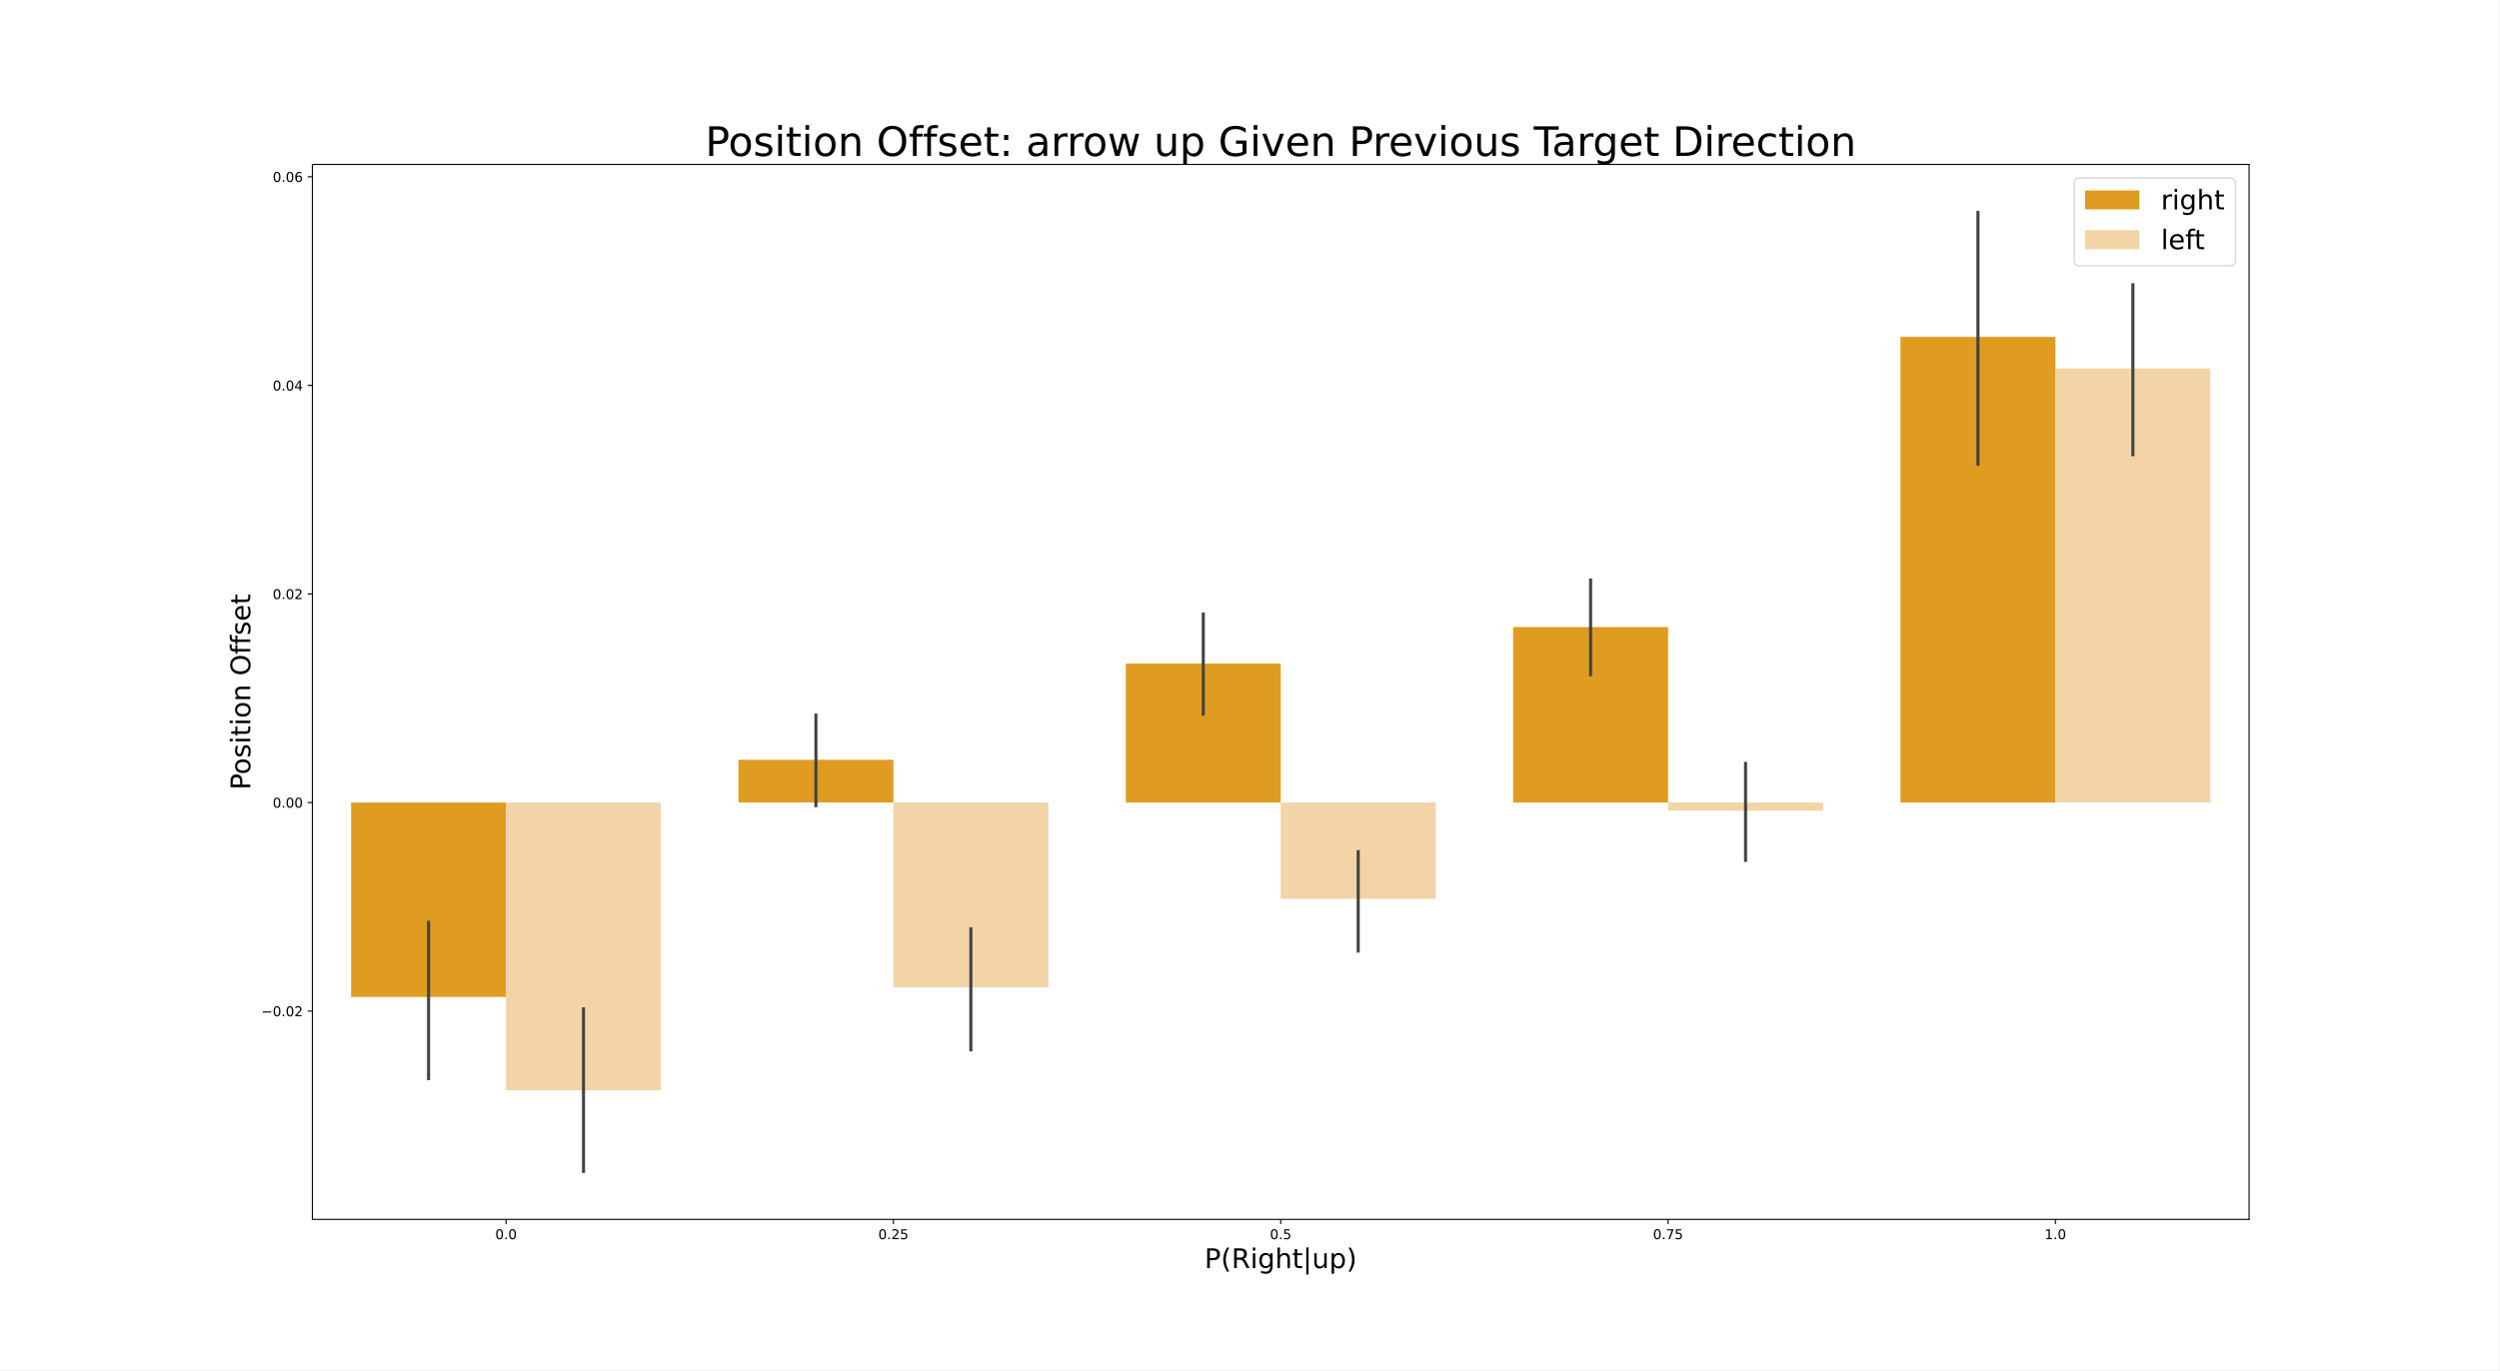
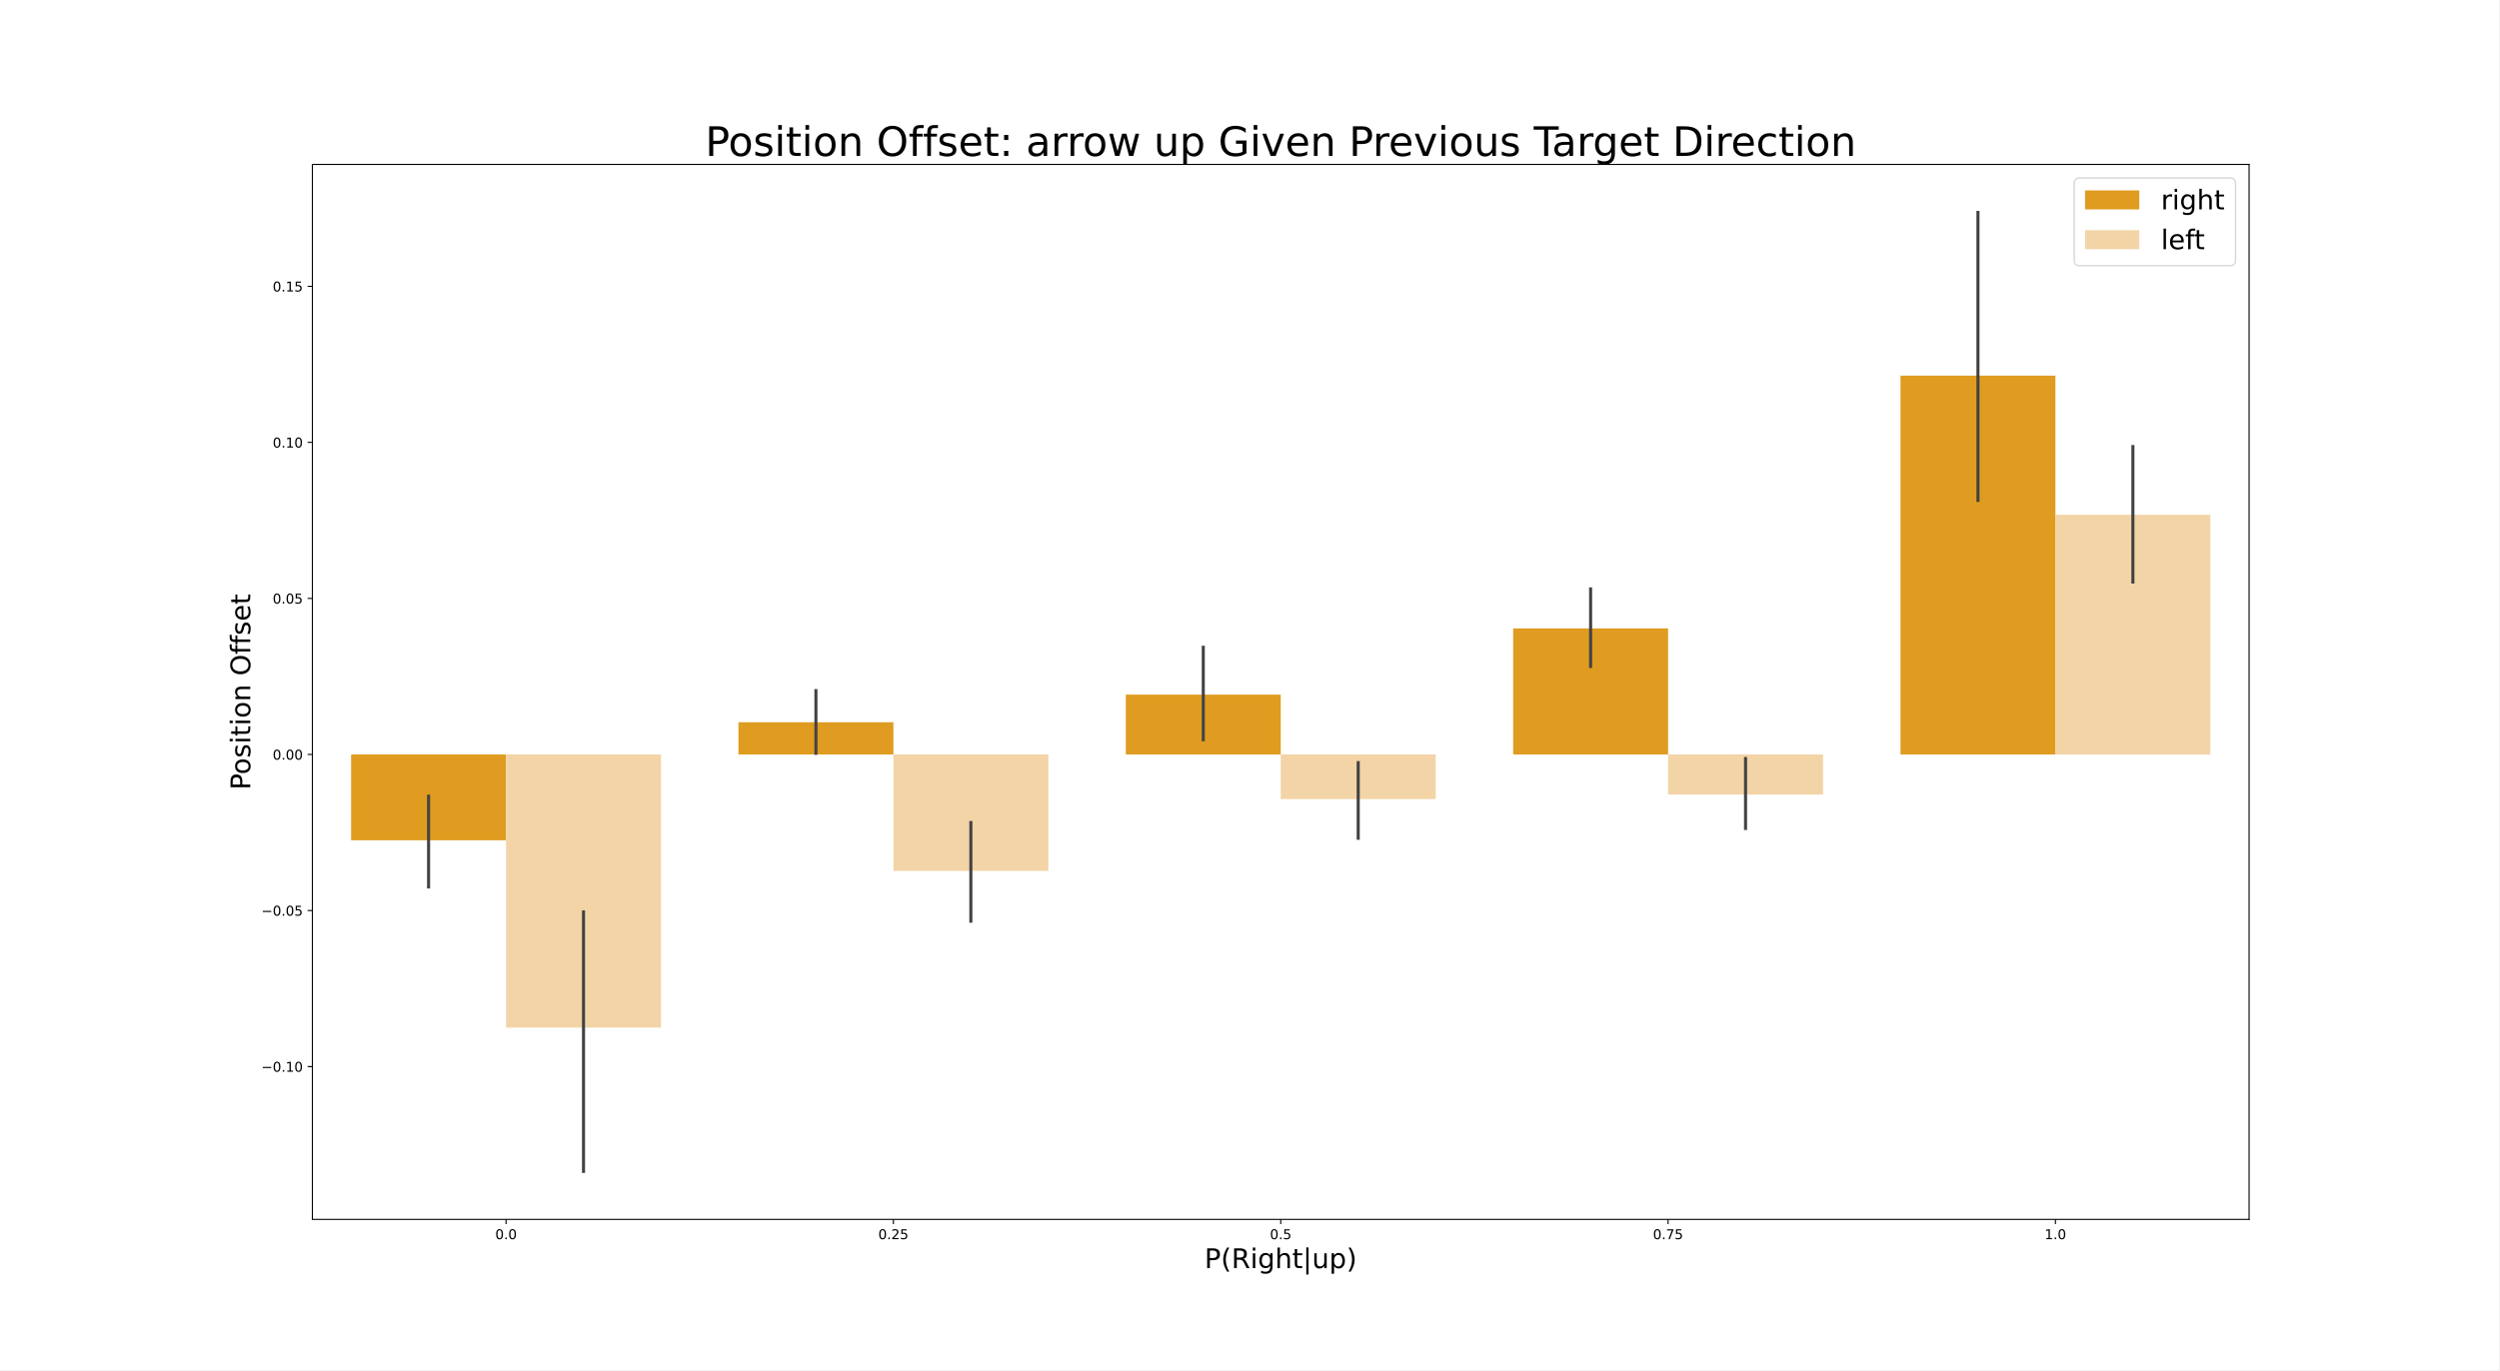
<svg xmlns="http://www.w3.org/2000/svg" xmlns:xlink="http://www.w3.org/1999/xlink" width="1843.2pt" height="1010.88pt" viewBox="0 0 1843.2 1010.88" version="1.1">
  <defs>
    <style type="text/css">*{stroke-linejoin: round; stroke-linecap: butt}</style>
  </defs>
  <g id="figure_1">
    <g id="patch_1">
      <path d="M 0 1010.88  L 1843.2 1010.88  L 1843.2 0  L 0 0  z " style="fill: #ffffff" />
    </g>
    <g id="axes_1">
      <g id="patch_2">
        <path d="M 230.4 899.683  L 1658.88 899.683  L 1658.88 121.306  L 230.4 121.306  z " style="fill: #ffffff" />
      </g>
      <g id="patch_3">
-         <path d="M 258.97 592.113  L 373.248 592.113  L 373.248 735.606  L 258.97 735.606  z " clip-path="url(#p349355b074)" style="fill: #df9c20" />
+         <path d="M 258.97 556.665  L 373.248 556.665  L 373.248 619.976  L 258.97 619.976  z " clip-path="url(#p16f278cf27)" style="fill: #df9c20" />
      </g>
      <g id="patch_4">
-         <path d="M 544.666 592.113  L 658.944 592.113  L 658.944 560.587  L 544.666 560.587  z " clip-path="url(#p349355b074)" style="fill: #df9c20" />
+         <path d="M 544.666 556.665  L 658.944 556.665  L 658.944 532.896  L 544.666 532.896  z " clip-path="url(#p16f278cf27)" style="fill: #df9c20" />
      </g>
      <g id="patch_5">
-         <path d="M 830.362 592.113  L 944.64 592.113  L 944.64 489.598  L 830.362 489.598  z " clip-path="url(#p349355b074)" style="fill: #df9c20" />
+         <path d="M 830.362 556.665  L 944.64 556.665  L 944.64 512.5  L 830.362 512.5  z " clip-path="url(#p16f278cf27)" style="fill: #df9c20" />
      </g>
      <g id="patch_6">
-         <path d="M 1116.058 592.113  L 1230.336 592.113  L 1230.336 462.67  L 1116.058 462.67  z " clip-path="url(#p349355b074)" style="fill: #df9c20" />
+         <path d="M 1116.058 556.665  L 1230.336 556.665  L 1230.336 463.643  L 1116.058 463.643  z " clip-path="url(#p16f278cf27)" style="fill: #df9c20" />
      </g>
      <g id="patch_7">
-         <path d="M 1401.754 592.113  L 1516.032 592.113  L 1516.032 248.569  L 1401.754 248.569  z " clip-path="url(#p349355b074)" style="fill: #df9c20" />
+         <path d="M 1401.754 556.665  L 1516.032 556.665  L 1516.032 277.151  L 1401.754 277.151  z " clip-path="url(#p16f278cf27)" style="fill: #df9c20" />
      </g>
      <g id="patch_8">
-         <path d="M 373.248 592.113  L 487.526 592.113  L 487.526 804.451  L 373.248 804.451  z " clip-path="url(#p349355b074)" style="fill: #f2d4a6" />
+         <path d="M 373.248 556.665  L 487.526 556.665  L 487.526 758.185  L 373.248 758.185  z " clip-path="url(#p16f278cf27)" style="fill: #f2d4a6" />
      </g>
      <g id="patch_9">
-         <path d="M 658.944 592.113  L 773.222 592.113  L 773.222 728.475  L 658.944 728.475  z " clip-path="url(#p349355b074)" style="fill: #f2d4a6" />
+         <path d="M 658.944 556.665  L 773.222 556.665  L 773.222 642.55  L 658.944 642.55  z " clip-path="url(#p16f278cf27)" style="fill: #f2d4a6" />
      </g>
      <g id="patch_10">
-         <path d="M 944.64 592.113  L 1058.918 592.113  L 1058.918 663.146  L 944.64 663.146  z " clip-path="url(#p349355b074)" style="fill: #f2d4a6" />
+         <path d="M 944.64 556.665  L 1058.918 556.665  L 1058.918 589.569  L 944.64 589.569  z " clip-path="url(#p16f278cf27)" style="fill: #f2d4a6" />
      </g>
      <g id="patch_11">
-         <path d="M 1230.336 592.113  L 1344.614 592.113  L 1344.614 598.124  L 1230.336 598.124  z " clip-path="url(#p349355b074)" style="fill: #f2d4a6" />
+         <path d="M 1230.336 556.665  L 1344.614 556.665  L 1344.614 586.218  L 1230.336 586.218  z " clip-path="url(#p16f278cf27)" style="fill: #f2d4a6" />
      </g>
      <g id="patch_12">
-         <path d="M 1516.032 592.113  L 1630.31 592.113  L 1630.31 271.877  L 1516.032 271.877  z " clip-path="url(#p349355b074)" style="fill: #f2d4a6" />
+         <path d="M 1516.032 556.665  L 1630.31 556.665  L 1630.31 379.823  L 1516.032 379.823  z " clip-path="url(#p16f278cf27)" style="fill: #f2d4a6" />
      </g>
      <g id="patch_13">
-         <path d="M 373.248 592.113  L 373.248 592.113  L 373.248 592.113  L 373.248 592.113  z " clip-path="url(#p349355b074)" style="fill: #df9c20" />
+         <path d="M 373.248 556.665  L 373.248 556.665  L 373.248 556.665  L 373.248 556.665  z " clip-path="url(#p16f278cf27)" style="fill: #df9c20" />
      </g>
      <g id="patch_14">
-         <path d="M 373.248 592.113  L 373.248 592.113  L 373.248 592.113  L 373.248 592.113  z " clip-path="url(#p349355b074)" style="fill: #f2d4a6" />
+         <path d="M 373.248 556.665  L 373.248 556.665  L 373.248 556.665  L 373.248 556.665  z " clip-path="url(#p16f278cf27)" style="fill: #f2d4a6" />
      </g>
      <g id="matplotlib.axis_1">
        <g id="xtick_1">
          <g id="line2d_1">
            <defs>
-               <path id="md6b12264dd" d="M 0 0  L 0 3.5  " style="stroke: #000000; stroke-width: 0.8" />
+               <path id="m11d85e8d3a" d="M 0 0  L 0 3.5  " style="stroke: #000000; stroke-width: 0.8" />
            </defs>
            <g>
-               <use xlink:href="#md6b12264dd" x="373.248" y="899.683" style="stroke: #000000; stroke-width: 0.8" />
+               <use xlink:href="#m11d85e8d3a" x="373.248" y="899.683" style="stroke: #000000; stroke-width: 0.8" />
            </g>
          </g>
          <g id="text_1">
            <g transform="translate(365.2964 914.2816) scale(0.1 -0.1)">
              <defs>
                <path id="DejaVuSans-30" d="M 2034 4250  Q 1547 4250 1301 3770  Q 1056 3291 1056 2328  Q 1056 1369 1301 889  Q 1547 409 2034 409  Q 2525 409 2770 889  Q 3016 1369 3016 2328  Q 3016 3291 2770 3770  Q 2525 4250 2034 4250  z M 2034 4750  Q 2819 4750 3233 4129  Q 3647 3509 3647 2328  Q 3647 1150 3233 529  Q 2819 -91 2034 -91  Q 1250 -91 836 529  Q 422 1150 422 2328  Q 422 3509 836 4129  Q 1250 4750 2034 4750  z " transform="scale(0.015625)" />
                <path id="DejaVuSans-2e" d="M 684 794  L 1344 794  L 1344 0  L 684 0  L 684 794  z " transform="scale(0.015625)" />
              </defs>
              <use xlink:href="#DejaVuSans-30" />
              <use xlink:href="#DejaVuSans-2e" x="63.623" />
              <use xlink:href="#DejaVuSans-30" x="95.41" />
            </g>
          </g>
        </g>
        <g id="xtick_2">
          <g id="line2d_2">
            <g>
-               <use xlink:href="#md6b12264dd" x="658.944" y="899.683" style="stroke: #000000; stroke-width: 0.8" />
+               <use xlink:href="#m11d85e8d3a" x="658.944" y="899.683" style="stroke: #000000; stroke-width: 0.8" />
            </g>
          </g>
          <g id="text_2">
            <g transform="translate(647.8112 914.2816) scale(0.1 -0.1)">
              <defs>
                <path id="DejaVuSans-32" d="M 1228 531  L 3431 531  L 3431 0  L 469 0  L 469 531  Q 828 903 1448 1529  Q 2069 2156 2228 2338  Q 2531 2678 2651 2914  Q 2772 3150 2772 3378  Q 2772 3750 2511 3984  Q 2250 4219 1831 4219  Q 1534 4219 1204 4116  Q 875 4013 500 3803  L 500 4441  Q 881 4594 1212 4672  Q 1544 4750 1819 4750  Q 2544 4750 2975 4387  Q 3406 4025 3406 3419  Q 3406 3131 3298 2873  Q 3191 2616 2906 2266  Q 2828 2175 2409 1742  Q 1991 1309 1228 531  z " transform="scale(0.015625)" />
                <path id="DejaVuSans-35" d="M 691 4666  L 3169 4666  L 3169 4134  L 1269 4134  L 1269 2991  Q 1406 3038 1543 3061  Q 1681 3084 1819 3084  Q 2600 3084 3056 2656  Q 3513 2228 3513 1497  Q 3513 744 3044 326  Q 2575 -91 1722 -91  Q 1428 -91 1123 -41  Q 819 9 494 109  L 494 744  Q 775 591 1075 516  Q 1375 441 1709 441  Q 2250 441 2565 725  Q 2881 1009 2881 1497  Q 2881 1984 2565 2268  Q 2250 2553 1709 2553  Q 1456 2553 1204 2497  Q 953 2441 691 2322  L 691 4666  z " transform="scale(0.015625)" />
              </defs>
              <use xlink:href="#DejaVuSans-30" />
              <use xlink:href="#DejaVuSans-2e" x="63.623" />
              <use xlink:href="#DejaVuSans-32" x="95.41" />
              <use xlink:href="#DejaVuSans-35" x="159.033" />
            </g>
          </g>
        </g>
        <g id="xtick_3">
          <g id="line2d_3">
            <g>
-               <use xlink:href="#md6b12264dd" x="944.64" y="899.683" style="stroke: #000000; stroke-width: 0.8" />
+               <use xlink:href="#m11d85e8d3a" x="944.64" y="899.683" style="stroke: #000000; stroke-width: 0.8" />
            </g>
          </g>
          <g id="text_3">
            <g transform="translate(936.6884 914.2816) scale(0.1 -0.1)">
              <use xlink:href="#DejaVuSans-30" />
              <use xlink:href="#DejaVuSans-2e" x="63.623" />
              <use xlink:href="#DejaVuSans-35" x="95.41" />
            </g>
          </g>
        </g>
        <g id="xtick_4">
          <g id="line2d_4">
            <g>
-               <use xlink:href="#md6b12264dd" x="1230.336" y="899.683" style="stroke: #000000; stroke-width: 0.8" />
+               <use xlink:href="#m11d85e8d3a" x="1230.336" y="899.683" style="stroke: #000000; stroke-width: 0.8" />
            </g>
          </g>
          <g id="text_4">
            <g transform="translate(1219.203 914.2816) scale(0.1 -0.1)">
              <defs>
                <path id="DejaVuSans-37" d="M 525 4666  L 3525 4666  L 3525 4397  L 1831 0  L 1172 0  L 2766 4134  L 525 4134  L 525 4666  z " transform="scale(0.015625)" />
              </defs>
              <use xlink:href="#DejaVuSans-30" />
              <use xlink:href="#DejaVuSans-2e" x="63.623" />
              <use xlink:href="#DejaVuSans-37" x="95.41" />
              <use xlink:href="#DejaVuSans-35" x="159.033" />
            </g>
          </g>
        </g>
        <g id="xtick_5">
          <g id="line2d_5">
            <g>
-               <use xlink:href="#md6b12264dd" x="1516.032" y="899.683" style="stroke: #000000; stroke-width: 0.8" />
+               <use xlink:href="#m11d85e8d3a" x="1516.032" y="899.683" style="stroke: #000000; stroke-width: 0.8" />
            </g>
          </g>
          <g id="text_5">
            <g transform="translate(1508.08 914.2816) scale(0.1 -0.1)">
              <defs>
                <path id="DejaVuSans-31" d="M 794 531  L 1825 531  L 1825 4091  L 703 3866  L 703 4441  L 1819 4666  L 2450 4666  L 2450 531  L 3481 531  L 3481 0  L 794 0  L 794 531  z " transform="scale(0.015625)" />
              </defs>
              <use xlink:href="#DejaVuSans-31" />
              <use xlink:href="#DejaVuSans-2e" x="63.623" />
              <use xlink:href="#DejaVuSans-30" x="95.41" />
            </g>
          </g>
        </g>
        <g id="text_6">
          <g transform="translate(888.4197 935.6457) scale(0.2 -0.2)">
            <defs>
              <path id="DejaVuSans-50" d="M 1259 4147  L 1259 2394  L 2053 2394  Q 2494 2394 2734 2622  Q 2975 2850 2975 3272  Q 2975 3691 2734 3919  Q 2494 4147 2053 4147  L 1259 4147  z M 628 4666  L 2053 4666  Q 2838 4666 3239 4311  Q 3641 3956 3641 3272  Q 3641 2581 3239 2228  Q 2838 1875 2053 1875  L 1259 1875  L 1259 0  L 628 0  L 628 4666  z " transform="scale(0.015625)" />
              <path id="DejaVuSans-28" d="M 1984 4856  Q 1566 4138 1362 3434  Q 1159 2731 1159 2009  Q 1159 1288 1364 580  Q 1569 -128 1984 -844  L 1484 -844  Q 1016 -109 783 600  Q 550 1309 550 2009  Q 550 2706 781 3412  Q 1013 4119 1484 4856  L 1984 4856  z " transform="scale(0.015625)" />
              <path id="DejaVuSans-52" d="M 2841 2188  Q 3044 2119 3236 1894  Q 3428 1669 3622 1275  L 4263 0  L 3584 0  L 2988 1197  Q 2756 1666 2539 1819  Q 2322 1972 1947 1972  L 1259 1972  L 1259 0  L 628 0  L 628 4666  L 2053 4666  Q 2853 4666 3247 4331  Q 3641 3997 3641 3322  Q 3641 2881 3436 2590  Q 3231 2300 2841 2188  z M 1259 4147  L 1259 2491  L 2053 2491  Q 2509 2491 2742 2702  Q 2975 2913 2975 3322  Q 2975 3731 2742 3939  Q 2509 4147 2053 4147  L 1259 4147  z " transform="scale(0.015625)" />
              <path id="DejaVuSans-69" d="M 603 3500  L 1178 3500  L 1178 0  L 603 0  L 603 3500  z M 603 4863  L 1178 4863  L 1178 4134  L 603 4134  L 603 4863  z " transform="scale(0.015625)" />
              <path id="DejaVuSans-67" d="M 2906 1791  Q 2906 2416 2648 2759  Q 2391 3103 1925 3103  Q 1463 3103 1205 2759  Q 947 2416 947 1791  Q 947 1169 1205 825  Q 1463 481 1925 481  Q 2391 481 2648 825  Q 2906 1169 2906 1791  z M 3481 434  Q 3481 -459 3084 -895  Q 2688 -1331 1869 -1331  Q 1566 -1331 1297 -1286  Q 1028 -1241 775 -1147  L 775 -588  Q 1028 -725 1275 -790  Q 1522 -856 1778 -856  Q 2344 -856 2625 -561  Q 2906 -266 2906 331  L 2906 616  Q 2728 306 2450 153  Q 2172 0 1784 0  Q 1141 0 747 490  Q 353 981 353 1791  Q 353 2603 747 3093  Q 1141 3584 1784 3584  Q 2172 3584 2450 3431  Q 2728 3278 2906 2969  L 2906 3500  L 3481 3500  L 3481 434  z " transform="scale(0.015625)" />
              <path id="DejaVuSans-68" d="M 3513 2113  L 3513 0  L 2938 0  L 2938 2094  Q 2938 2591 2744 2837  Q 2550 3084 2163 3084  Q 1697 3084 1428 2787  Q 1159 2491 1159 1978  L 1159 0  L 581 0  L 581 4863  L 1159 4863  L 1159 2956  Q 1366 3272 1645 3428  Q 1925 3584 2291 3584  Q 2894 3584 3203 3211  Q 3513 2838 3513 2113  z " transform="scale(0.015625)" />
              <path id="DejaVuSans-74" d="M 1172 4494  L 1172 3500  L 2356 3500  L 2356 3053  L 1172 3053  L 1172 1153  Q 1172 725 1289 603  Q 1406 481 1766 481  L 2356 481  L 2356 0  L 1766 0  Q 1100 0 847 248  Q 594 497 594 1153  L 594 3053  L 172 3053  L 172 3500  L 594 3500  L 594 4494  L 1172 4494  z " transform="scale(0.015625)" />
              <path id="DejaVuSans-7c" d="M 1344 4891  L 1344 -1509  L 813 -1509  L 813 4891  L 1344 4891  z " transform="scale(0.015625)" />
              <path id="DejaVuSans-75" d="M 544 1381  L 544 3500  L 1119 3500  L 1119 1403  Q 1119 906 1312 657  Q 1506 409 1894 409  Q 2359 409 2629 706  Q 2900 1003 2900 1516  L 2900 3500  L 3475 3500  L 3475 0  L 2900 0  L 2900 538  Q 2691 219 2414 64  Q 2138 -91 1772 -91  Q 1169 -91 856 284  Q 544 659 544 1381  z M 1991 3584  L 1991 3584  z " transform="scale(0.015625)" />
              <path id="DejaVuSans-70" d="M 1159 525  L 1159 -1331  L 581 -1331  L 581 3500  L 1159 3500  L 1159 2969  Q 1341 3281 1617 3432  Q 1894 3584 2278 3584  Q 2916 3584 3314 3078  Q 3713 2572 3713 1747  Q 3713 922 3314 415  Q 2916 -91 2278 -91  Q 1894 -91 1617 61  Q 1341 213 1159 525  z M 3116 1747  Q 3116 2381 2855 2742  Q 2594 3103 2138 3103  Q 1681 3103 1420 2742  Q 1159 2381 1159 1747  Q 1159 1113 1420 752  Q 1681 391 2138 391  Q 2594 391 2855 752  Q 3116 1113 3116 1747  z " transform="scale(0.015625)" />
              <path id="DejaVuSans-29" d="M 513 4856  L 1013 4856  Q 1481 4119 1714 3412  Q 1947 2706 1947 2009  Q 1947 1309 1714 600  Q 1481 -109 1013 -844  L 513 -844  Q 928 -128 1133 580  Q 1338 1288 1338 2009  Q 1338 2731 1133 3434  Q 928 4138 513 4856  z " transform="scale(0.015625)" />
            </defs>
            <use xlink:href="#DejaVuSans-50" />
            <use xlink:href="#DejaVuSans-28" x="60.303" />
            <use xlink:href="#DejaVuSans-52" x="99.316" />
            <use xlink:href="#DejaVuSans-69" x="168.799" />
            <use xlink:href="#DejaVuSans-67" x="196.582" />
            <use xlink:href="#DejaVuSans-68" x="260.059" />
            <use xlink:href="#DejaVuSans-74" x="323.438" />
            <use xlink:href="#DejaVuSans-7c" x="362.646" />
            <use xlink:href="#DejaVuSans-75" x="396.338" />
            <use xlink:href="#DejaVuSans-70" x="459.717" />
            <use xlink:href="#DejaVuSans-29" x="523.193" />
          </g>
        </g>
      </g>
      <g id="matplotlib.axis_2">
        <g id="ytick_1">
          <g id="line2d_6">
            <defs>
-               <path id="m059584cb4a" d="M 0 0  L -3.5 0  " style="stroke: #000000; stroke-width: 0.8" />
+               <path id="mbf308cf0f1" d="M 0 0  L -3.5 0  " style="stroke: #000000; stroke-width: 0.8" />
            </defs>
            <g>
-               <use xlink:href="#m059584cb4a" x="230.4" y="746.011" style="stroke: #000000; stroke-width: 0.8" />
+               <use xlink:href="#mbf308cf0f1" x="230.4" y="786.947" style="stroke: #000000; stroke-width: 0.8" />
            </g>
          </g>
          <g id="text_7">
-             <g transform="translate(192.7547 749.8097) scale(0.1 -0.1)">
+             <g transform="translate(192.7547 790.7467) scale(0.1 -0.1)">
              <defs>
                <path id="DejaVuSans-2212" d="M 678 2272  L 4684 2272  L 4684 1741  L 678 1741  L 678 2272  z " transform="scale(0.015625)" />
              </defs>
              <use xlink:href="#DejaVuSans-2212" />
              <use xlink:href="#DejaVuSans-30" x="83.789" />
              <use xlink:href="#DejaVuSans-2e" x="147.412" />
-               <use xlink:href="#DejaVuSans-30" x="179.199" />
-               <use xlink:href="#DejaVuSans-32" x="242.822" />
+               <use xlink:href="#DejaVuSans-31" x="179.199" />
+               <use xlink:href="#DejaVuSans-30" x="242.822" />
            </g>
          </g>
        </g>
        <g id="ytick_2">
          <g id="line2d_7">
            <g>
-               <use xlink:href="#m059584cb4a" x="230.4" y="592.113" style="stroke: #000000; stroke-width: 0.8" />
+               <use xlink:href="#mbf308cf0f1" x="230.4" y="671.806" style="stroke: #000000; stroke-width: 0.8" />
            </g>
          </g>
          <g id="text_8">
-             <g transform="translate(201.1344 595.9118) scale(0.1 -0.1)">
+             <g transform="translate(192.7547 675.6055) scale(0.1 -0.1)">
+               <use xlink:href="#DejaVuSans-2212" />
+               <use xlink:href="#DejaVuSans-30" x="83.789" />
+               <use xlink:href="#DejaVuSans-2e" x="147.412" />
+               <use xlink:href="#DejaVuSans-30" x="179.199" />
+               <use xlink:href="#DejaVuSans-35" x="242.822" />
+             </g>
+           </g>
+         </g>
+         <g id="ytick_3">
+           <g id="line2d_8">
+             <g>
+               <use xlink:href="#mbf308cf0f1" x="230.4" y="556.665" style="stroke: #000000; stroke-width: 0.8" />
+             </g>
+           </g>
+           <g id="text_9">
+             <g transform="translate(201.1344 560.4644) scale(0.1 -0.1)">
              <use xlink:href="#DejaVuSans-30" />
              <use xlink:href="#DejaVuSans-2e" x="63.623" />
              <use xlink:href="#DejaVuSans-30" x="95.41" />
              <use xlink:href="#DejaVuSans-30" x="159.033" />
            </g>
          </g>
        </g>
-         <g id="ytick_3">
-           <g id="line2d_8">
-             <g>
-               <use xlink:href="#m059584cb4a" x="230.4" y="438.215" style="stroke: #000000; stroke-width: 0.8" />
-             </g>
-           </g>
-           <g id="text_9">
-             <g transform="translate(201.1344 442.0139) scale(0.1 -0.1)">
-               <use xlink:href="#DejaVuSans-30" />
-               <use xlink:href="#DejaVuSans-2e" x="63.623" />
-               <use xlink:href="#DejaVuSans-30" x="95.41" />
-               <use xlink:href="#DejaVuSans-32" x="159.033" />
-             </g>
-           </g>
-         </g>
        <g id="ytick_4">
          <g id="line2d_9">
            <g>
-               <use xlink:href="#m059584cb4a" x="230.4" y="284.317" style="stroke: #000000; stroke-width: 0.8" />
+               <use xlink:href="#mbf308cf0f1" x="230.4" y="441.524" style="stroke: #000000; stroke-width: 0.8" />
            </g>
          </g>
          <g id="text_10">
-             <g transform="translate(201.1344 288.116) scale(0.1 -0.1)">
-               <defs>
-                 <path id="DejaVuSans-34" d="M 2419 4116  L 825 1625  L 2419 1625  L 2419 4116  z M 2253 4666  L 3047 4666  L 3047 1625  L 3713 1625  L 3713 1100  L 3047 1100  L 3047 0  L 2419 0  L 2419 1100  L 313 1100  L 313 1709  L 2253 4666  z " transform="scale(0.015625)" />
-               </defs>
+             <g transform="translate(201.1344 445.3232) scale(0.1 -0.1)">
              <use xlink:href="#DejaVuSans-30" />
              <use xlink:href="#DejaVuSans-2e" x="63.623" />
              <use xlink:href="#DejaVuSans-30" x="95.41" />
-               <use xlink:href="#DejaVuSans-34" x="159.033" />
+               <use xlink:href="#DejaVuSans-35" x="159.033" />
            </g>
          </g>
        </g>
        <g id="ytick_5">
          <g id="line2d_10">
            <g>
-               <use xlink:href="#m059584cb4a" x="230.4" y="130.419" style="stroke: #000000; stroke-width: 0.8" />
+               <use xlink:href="#mbf308cf0f1" x="230.4" y="326.383" style="stroke: #000000; stroke-width: 0.8" />
            </g>
          </g>
          <g id="text_11">
-             <g transform="translate(201.1344 134.2181) scale(0.1 -0.1)">
-               <defs>
-                 <path id="DejaVuSans-36" d="M 2113 2584  Q 1688 2584 1439 2293  Q 1191 2003 1191 1497  Q 1191 994 1439 701  Q 1688 409 2113 409  Q 2538 409 2786 701  Q 3034 994 3034 1497  Q 3034 2003 2786 2293  Q 2538 2584 2113 2584  z M 3366 4563  L 3366 3988  Q 3128 4100 2886 4159  Q 2644 4219 2406 4219  Q 1781 4219 1451 3797  Q 1122 3375 1075 2522  Q 1259 2794 1537 2939  Q 1816 3084 2150 3084  Q 2853 3084 3261 2657  Q 3669 2231 3669 1497  Q 3669 778 3244 343  Q 2819 -91 2113 -91  Q 1303 -91 875 529  Q 447 1150 447 2328  Q 447 3434 972 4092  Q 1497 4750 2381 4750  Q 2619 4750 2861 4703  Q 3103 4656 3366 4563  z " transform="scale(0.015625)" />
-               </defs>
-               <use xlink:href="#DejaVuSans-30" />
-               <use xlink:href="#DejaVuSans-2e" x="63.623" />
-               <use xlink:href="#DejaVuSans-30" x="95.41" />
-               <use xlink:href="#DejaVuSans-36" x="159.033" />
-             </g>
-           </g>
-         </g>
-         <g id="text_12">
+             <g transform="translate(201.1344 330.182) scale(0.1 -0.1)">
+               <use xlink:href="#DejaVuSans-30" />
+               <use xlink:href="#DejaVuSans-2e" x="63.623" />
+               <use xlink:href="#DejaVuSans-31" x="95.41" />
+               <use xlink:href="#DejaVuSans-30" x="159.033" />
+             </g>
+           </g>
+         </g>
+         <g id="ytick_6">
+           <g id="line2d_11">
+             <g>
+               <use xlink:href="#mbf308cf0f1" x="230.4" y="211.242" style="stroke: #000000; stroke-width: 0.8" />
+             </g>
+           </g>
+           <g id="text_12">
+             <g transform="translate(201.1344 215.0409) scale(0.1 -0.1)">
+               <use xlink:href="#DejaVuSans-30" />
+               <use xlink:href="#DejaVuSans-2e" x="63.623" />
+               <use xlink:href="#DejaVuSans-31" x="95.41" />
+               <use xlink:href="#DejaVuSans-35" x="159.033" />
+             </g>
+           </g>
+         </g>
+         <g id="text_13">
          <g transform="translate(184.5953 582.796) rotate(-90) scale(0.2 -0.2)">
            <defs>
              <path id="DejaVuSans-6f" d="M 1959 3097  Q 1497 3097 1228 2736  Q 959 2375 959 1747  Q 959 1119 1226 758  Q 1494 397 1959 397  Q 2419 397 2687 759  Q 2956 1122 2956 1747  Q 2956 2369 2687 2733  Q 2419 3097 1959 3097  z M 1959 3584  Q 2709 3584 3137 3096  Q 3566 2609 3566 1747  Q 3566 888 3137 398  Q 2709 -91 1959 -91  Q 1206 -91 779 398  Q 353 888 353 1747  Q 353 2609 779 3096  Q 1206 3584 1959 3584  z " transform="scale(0.015625)" />
              <path id="DejaVuSans-73" d="M 2834 3397  L 2834 2853  Q 2591 2978 2328 3040  Q 2066 3103 1784 3103  Q 1356 3103 1142 2972  Q 928 2841 928 2578  Q 928 2378 1081 2264  Q 1234 2150 1697 2047  L 1894 2003  Q 2506 1872 2764 1633  Q 3022 1394 3022 966  Q 3022 478 2636 193  Q 2250 -91 1575 -91  Q 1294 -91 989 -36  Q 684 19 347 128  L 347 722  Q 666 556 975 473  Q 1284 391 1588 391  Q 1994 391 2212 530  Q 2431 669 2431 922  Q 2431 1156 2273 1281  Q 2116 1406 1581 1522  L 1381 1569  Q 847 1681 609 1914  Q 372 2147 372 2553  Q 372 3047 722 3315  Q 1072 3584 1716 3584  Q 2034 3584 2315 3537  Q 2597 3491 2834 3397  z " transform="scale(0.015625)" />
              <path id="DejaVuSans-6e" d="M 3513 2113  L 3513 0  L 2938 0  L 2938 2094  Q 2938 2591 2744 2837  Q 2550 3084 2163 3084  Q 1697 3084 1428 2787  Q 1159 2491 1159 1978  L 1159 0  L 581 0  L 581 3500  L 1159 3500  L 1159 2956  Q 1366 3272 1645 3428  Q 1925 3584 2291 3584  Q 2894 3584 3203 3211  Q 3513 2838 3513 2113  z " transform="scale(0.015625)" />
              <path id="DejaVuSans-20" transform="scale(0.015625)" />
              <path id="DejaVuSans-4f" d="M 2522 4238  Q 1834 4238 1429 3725  Q 1025 3213 1025 2328  Q 1025 1447 1429 934  Q 1834 422 2522 422  Q 3209 422 3611 934  Q 4013 1447 4013 2328  Q 4013 3213 3611 3725  Q 3209 4238 2522 4238  z M 2522 4750  Q 3503 4750 4090 4092  Q 4678 3434 4678 2328  Q 4678 1225 4090 567  Q 3503 -91 2522 -91  Q 1538 -91 948 565  Q 359 1222 359 2328  Q 359 3434 948 4092  Q 1538 4750 2522 4750  z " transform="scale(0.015625)" />
              <path id="DejaVuSans-66" d="M 2375 4863  L 2375 4384  L 1825 4384  Q 1516 4384 1395 4259  Q 1275 4134 1275 3809  L 1275 3500  L 2222 3500  L 2222 3053  L 1275 3053  L 1275 0  L 697 0  L 697 3053  L 147 3053  L 147 3500  L 697 3500  L 697 3744  Q 697 4328 969 4595  Q 1241 4863 1831 4863  L 2375 4863  z " transform="scale(0.015625)" />
              <path id="DejaVuSans-65" d="M 3597 1894  L 3597 1613  L 953 1613  Q 991 1019 1311 708  Q 1631 397 2203 397  Q 2534 397 2845 478  Q 3156 559 3463 722  L 3463 178  Q 3153 47 2828 -22  Q 2503 -91 2169 -91  Q 1331 -91 842 396  Q 353 884 353 1716  Q 353 2575 817 3079  Q 1281 3584 2069 3584  Q 2775 3584 3186 3129  Q 3597 2675 3597 1894  z M 3022 2063  Q 3016 2534 2758 2815  Q 2500 3097 2075 3097  Q 1594 3097 1305 2825  Q 1016 2553 972 2059  L 3022 2063  z " transform="scale(0.015625)" />
            </defs>
            <use xlink:href="#DejaVuSans-50" />
            <use xlink:href="#DejaVuSans-6f" x="56.678" />
            <use xlink:href="#DejaVuSans-73" x="117.859" />
            <use xlink:href="#DejaVuSans-69" x="169.959" />
            <use xlink:href="#DejaVuSans-74" x="197.742" />
            <use xlink:href="#DejaVuSans-69" x="236.951" />
            <use xlink:href="#DejaVuSans-6f" x="264.734" />
            <use xlink:href="#DejaVuSans-6e" x="325.916" />
            <use xlink:href="#DejaVuSans-20" x="389.295" />
            <use xlink:href="#DejaVuSans-4f" x="421.082" />
            <use xlink:href="#DejaVuSans-66" x="499.793" />
            <use xlink:href="#DejaVuSans-66" x="534.998" />
            <use xlink:href="#DejaVuSans-73" x="570.203" />
            <use xlink:href="#DejaVuSans-65" x="622.303" />
            <use xlink:href="#DejaVuSans-74" x="683.826" />
          </g>
        </g>
      </g>
-       <g id="line2d_11">
-         <path d="M 316.109 795.857  L 316.109 680.45  " clip-path="url(#p349355b074)" style="fill: none; stroke: #424242; stroke-width: 2.25; stroke-linecap: square" />
-       </g>
      <g id="line2d_12">
-         <path d="M 601.805 594.436  L 601.805 527.656  " clip-path="url(#p349355b074)" style="fill: none; stroke: #424242; stroke-width: 2.25; stroke-linecap: square" />
+         <path d="M 316.109 654.397  L 316.109 587.427  " clip-path="url(#p16f278cf27)" style="fill: none; stroke: #424242; stroke-width: 2.25; stroke-linecap: square" />
      </g>
      <g id="line2d_13">
-         <path d="M 887.501 526.846  L 887.501 453.011  " clip-path="url(#p349355b074)" style="fill: none; stroke: #424242; stroke-width: 2.25; stroke-linecap: square" />
+         <path d="M 601.805 555.816  L 601.805 509.579  " clip-path="url(#p16f278cf27)" style="fill: none; stroke: #424242; stroke-width: 2.25; stroke-linecap: square" />
      </g>
      <g id="line2d_14">
-         <path d="M 1173.197 497.846  L 1173.197 427.935  " clip-path="url(#p349355b074)" style="fill: none; stroke: #424242; stroke-width: 2.25; stroke-linecap: square" />
+         <path d="M 887.501 545.77  L 887.501 477.556  " clip-path="url(#p16f278cf27)" style="fill: none; stroke: #424242; stroke-width: 2.25; stroke-linecap: square" />
      </g>
      <g id="line2d_15">
-         <path d="M 1458.893 342.495  L 1458.893 156.686  " clip-path="url(#p349355b074)" style="fill: none; stroke: #424242; stroke-width: 2.25; stroke-linecap: square" />
+         <path d="M 1173.197 491.728  L 1173.197 434.521  " clip-path="url(#p16f278cf27)" style="fill: none; stroke: #424242; stroke-width: 2.25; stroke-linecap: square" />
      </g>
      <g id="line2d_16">
-         <path d="M 430.387 864.302  L 430.387 744.337  " clip-path="url(#p349355b074)" style="fill: none; stroke: #424242; stroke-width: 2.25; stroke-linecap: square" />
+         <path d="M 1458.893 369.242  L 1458.893 156.686  " clip-path="url(#p16f278cf27)" style="fill: none; stroke: #424242; stroke-width: 2.25; stroke-linecap: square" />
      </g>
      <g id="line2d_17">
-         <path d="M 716.083 774.636  L 716.083 685.354  " clip-path="url(#p349355b074)" style="fill: none; stroke: #424242; stroke-width: 2.25; stroke-linecap: square" />
+         <path d="M 430.387 864.302  L 430.387 672.829  " clip-path="url(#p16f278cf27)" style="fill: none; stroke: #424242; stroke-width: 2.25; stroke-linecap: square" />
      </g>
      <g id="line2d_18">
-         <path d="M 1001.779 701.678  L 1001.779 628.368  " clip-path="url(#p349355b074)" style="fill: none; stroke: #424242; stroke-width: 2.25; stroke-linecap: square" />
+         <path d="M 716.083 679.696  L 716.083 606.896  " clip-path="url(#p16f278cf27)" style="fill: none; stroke: #424242; stroke-width: 2.25; stroke-linecap: square" />
      </g>
      <g id="line2d_19">
-         <path d="M 1287.475 634.828  L 1287.475 563.251  " clip-path="url(#p349355b074)" style="fill: none; stroke: #424242; stroke-width: 2.25; stroke-linecap: square" />
+         <path d="M 1001.779 618.506  L 1001.779 562.702  " clip-path="url(#p16f278cf27)" style="fill: none; stroke: #424242; stroke-width: 2.25; stroke-linecap: square" />
      </g>
      <g id="line2d_20">
-         <path d="M 1573.171 335.449  L 1573.171 210.074  " clip-path="url(#p349355b074)" style="fill: none; stroke: #424242; stroke-width: 2.25; stroke-linecap: square" />
+         <path d="M 1287.475 611.284  L 1287.475 559.663  " clip-path="url(#p16f278cf27)" style="fill: none; stroke: #424242; stroke-width: 2.25; stroke-linecap: square" />
+       </g>
+       <g id="line2d_21">
+         <path d="M 1573.171 429.466  L 1573.171 329.474  " clip-path="url(#p16f278cf27)" style="fill: none; stroke: #424242; stroke-width: 2.25; stroke-linecap: square" />
      </g>
      <g id="patch_15">
        <path d="M 230.4 899.683  L 230.4 121.306  " style="fill: none; stroke: #000000; stroke-width: 0.8; stroke-linejoin: miter; stroke-linecap: square" />
      </g>
      <g id="patch_16">
        <path d="M 1658.88 899.683  L 1658.88 121.306  " style="fill: none; stroke: #000000; stroke-width: 0.8; stroke-linejoin: miter; stroke-linecap: square" />
      </g>
      <g id="patch_17">
        <path d="M 230.4 899.683  L 1658.88 899.683  " style="fill: none; stroke: #000000; stroke-width: 0.8; stroke-linejoin: miter; stroke-linecap: square" />
      </g>
      <g id="patch_18">
        <path d="M 230.4 121.306  L 1658.88 121.306  " style="fill: none; stroke: #000000; stroke-width: 0.8; stroke-linejoin: miter; stroke-linecap: square" />
      </g>
-       <g id="text_13">
+       <g id="text_14">
        <g transform="translate(520.1728 115.0665) scale(0.3 -0.3)">
          <defs>
            <path id="DejaVuSans-3a" d="M 750 794  L 1409 794  L 1409 0  L 750 0  L 750 794  z M 750 3309  L 1409 3309  L 1409 2516  L 750 2516  L 750 3309  z " transform="scale(0.015625)" />
            <path id="DejaVuSans-61" d="M 2194 1759  Q 1497 1759 1228 1600  Q 959 1441 959 1056  Q 959 750 1161 570  Q 1363 391 1709 391  Q 2188 391 2477 730  Q 2766 1069 2766 1631  L 2766 1759  L 2194 1759  z M 3341 1997  L 3341 0  L 2766 0  L 2766 531  Q 2569 213 2275 61  Q 1981 -91 1556 -91  Q 1019 -91 701 211  Q 384 513 384 1019  Q 384 1609 779 1909  Q 1175 2209 1959 2209  L 2766 2209  L 2766 2266  Q 2766 2663 2505 2880  Q 2244 3097 1772 3097  Q 1472 3097 1187 3025  Q 903 2953 641 2809  L 641 3341  Q 956 3463 1253 3523  Q 1550 3584 1831 3584  Q 2591 3584 2966 3190  Q 3341 2797 3341 1997  z " transform="scale(0.015625)" />
            <path id="DejaVuSans-72" d="M 2631 2963  Q 2534 3019 2420 3045  Q 2306 3072 2169 3072  Q 1681 3072 1420 2755  Q 1159 2438 1159 1844  L 1159 0  L 581 0  L 581 3500  L 1159 3500  L 1159 2956  Q 1341 3275 1631 3429  Q 1922 3584 2338 3584  Q 2397 3584 2469 3576  Q 2541 3569 2628 3553  L 2631 2963  z " transform="scale(0.015625)" />
            <path id="DejaVuSans-77" d="M 269 3500  L 844 3500  L 1563 769  L 2278 3500  L 2956 3500  L 3675 769  L 4391 3500  L 4966 3500  L 4050 0  L 3372 0  L 2619 2869  L 1863 0  L 1184 0  L 269 3500  z " transform="scale(0.015625)" />
            <path id="DejaVuSans-47" d="M 3809 666  L 3809 1919  L 2778 1919  L 2778 2438  L 4434 2438  L 4434 434  Q 4069 175 3628 42  Q 3188 -91 2688 -91  Q 1594 -91 976 548  Q 359 1188 359 2328  Q 359 3472 976 4111  Q 1594 4750 2688 4750  Q 3144 4750 3555 4637  Q 3966 4525 4313 4306  L 4313 3634  Q 3963 3931 3569 4081  Q 3175 4231 2741 4231  Q 1884 4231 1454 3753  Q 1025 3275 1025 2328  Q 1025 1384 1454 906  Q 1884 428 2741 428  Q 3075 428 3337 486  Q 3600 544 3809 666  z " transform="scale(0.015625)" />
            <path id="DejaVuSans-76" d="M 191 3500  L 800 3500  L 1894 563  L 2988 3500  L 3597 3500  L 2284 0  L 1503 0  L 191 3500  z " transform="scale(0.015625)" />
            <path id="DejaVuSans-54" d="M -19 4666  L 3928 4666  L 3928 4134  L 2272 4134  L 2272 0  L 1638 0  L 1638 4134  L -19 4134  L -19 4666  z " transform="scale(0.015625)" />
            <path id="DejaVuSans-44" d="M 1259 4147  L 1259 519  L 2022 519  Q 2988 519 3436 956  Q 3884 1394 3884 2338  Q 3884 3275 3436 3711  Q 2988 4147 2022 4147  L 1259 4147  z M 628 4666  L 1925 4666  Q 3281 4666 3915 4102  Q 4550 3538 4550 2338  Q 4550 1131 3912 565  Q 3275 0 1925 0  L 628 0  L 628 4666  z " transform="scale(0.015625)" />
            <path id="DejaVuSans-63" d="M 3122 3366  L 3122 2828  Q 2878 2963 2633 3030  Q 2388 3097 2138 3097  Q 1578 3097 1268 2742  Q 959 2388 959 1747  Q 959 1106 1268 751  Q 1578 397 2138 397  Q 2388 397 2633 464  Q 2878 531 3122 666  L 3122 134  Q 2881 22 2623 -34  Q 2366 -91 2075 -91  Q 1284 -91 818 406  Q 353 903 353 1747  Q 353 2603 823 3093  Q 1294 3584 2113 3584  Q 2378 3584 2631 3529  Q 2884 3475 3122 3366  z " transform="scale(0.015625)" />
          </defs>
          <use xlink:href="#DejaVuSans-50" />
          <use xlink:href="#DejaVuSans-6f" x="56.678" />
          <use xlink:href="#DejaVuSans-73" x="117.859" />
          <use xlink:href="#DejaVuSans-69" x="169.959" />
          <use xlink:href="#DejaVuSans-74" x="197.742" />
          <use xlink:href="#DejaVuSans-69" x="236.951" />
          <use xlink:href="#DejaVuSans-6f" x="264.734" />
          <use xlink:href="#DejaVuSans-6e" x="325.916" />
          <use xlink:href="#DejaVuSans-20" x="389.295" />
          <use xlink:href="#DejaVuSans-4f" x="421.082" />
          <use xlink:href="#DejaVuSans-66" x="499.793" />
          <use xlink:href="#DejaVuSans-66" x="534.998" />
          <use xlink:href="#DejaVuSans-73" x="570.203" />
          <use xlink:href="#DejaVuSans-65" x="622.303" />
          <use xlink:href="#DejaVuSans-74" x="683.826" />
          <use xlink:href="#DejaVuSans-3a" x="723.035" />
          <use xlink:href="#DejaVuSans-20" x="756.727" />
          <use xlink:href="#DejaVuSans-61" x="788.514" />
          <use xlink:href="#DejaVuSans-72" x="849.793" />
          <use xlink:href="#DejaVuSans-72" x="889.156" />
          <use xlink:href="#DejaVuSans-6f" x="928.02" />
          <use xlink:href="#DejaVuSans-77" x="989.201" />
          <use xlink:href="#DejaVuSans-20" x="1070.988" />
          <use xlink:href="#DejaVuSans-75" x="1102.775" />
          <use xlink:href="#DejaVuSans-70" x="1166.154" />
          <use xlink:href="#DejaVuSans-20" x="1229.631" />
          <use xlink:href="#DejaVuSans-47" x="1261.418" />
          <use xlink:href="#DejaVuSans-69" x="1338.908" />
          <use xlink:href="#DejaVuSans-76" x="1366.691" />
          <use xlink:href="#DejaVuSans-65" x="1425.871" />
          <use xlink:href="#DejaVuSans-6e" x="1487.395" />
          <use xlink:href="#DejaVuSans-20" x="1550.773" />
          <use xlink:href="#DejaVuSans-50" x="1582.561" />
          <use xlink:href="#DejaVuSans-72" x="1641.113" />
          <use xlink:href="#DejaVuSans-65" x="1679.977" />
          <use xlink:href="#DejaVuSans-76" x="1741.5" />
          <use xlink:href="#DejaVuSans-69" x="1800.68" />
          <use xlink:href="#DejaVuSans-6f" x="1828.463" />
          <use xlink:href="#DejaVuSans-75" x="1889.645" />
          <use xlink:href="#DejaVuSans-73" x="1953.023" />
          <use xlink:href="#DejaVuSans-20" x="2005.123" />
          <use xlink:href="#DejaVuSans-54" x="2036.91" />
          <use xlink:href="#DejaVuSans-61" x="2081.494" />
          <use xlink:href="#DejaVuSans-72" x="2142.773" />
          <use xlink:href="#DejaVuSans-67" x="2182.137" />
          <use xlink:href="#DejaVuSans-65" x="2245.613" />
          <use xlink:href="#DejaVuSans-74" x="2307.137" />
          <use xlink:href="#DejaVuSans-20" x="2346.346" />
          <use xlink:href="#DejaVuSans-44" x="2378.133" />
          <use xlink:href="#DejaVuSans-69" x="2455.135" />
          <use xlink:href="#DejaVuSans-72" x="2482.918" />
          <use xlink:href="#DejaVuSans-65" x="2521.781" />
          <use xlink:href="#DejaVuSans-63" x="2583.305" />
          <use xlink:href="#DejaVuSans-74" x="2638.285" />
          <use xlink:href="#DejaVuSans-69" x="2677.494" />
          <use xlink:href="#DejaVuSans-6f" x="2705.277" />
          <use xlink:href="#DejaVuSans-6e" x="2766.459" />
        </g>
      </g>
      <g id="legend_1">
        <g id="patch_19">
          <path d="M 1533.889 196.018  L 1644.88 196.018  Q 1648.88 196.018 1648.88 192.018  L 1648.88 135.306  Q 1648.88 131.306 1644.88 131.306  L 1533.889 131.306  Q 1529.889 131.306 1529.889 135.306  L 1529.889 192.018  Q 1529.889 196.018 1533.889 196.018  z " style="fill: #ffffff; opacity: 0.8; stroke: #cccccc; stroke-linejoin: miter" />
        </g>
        <g id="patch_20">
          <path d="M 1537.889 154.502  L 1577.889 154.502  L 1577.889 140.502  L 1537.889 140.502  z " style="fill: #df9c20" />
        </g>
-         <g id="text_14">
+         <g id="text_15">
          <g transform="translate(1593.889 154.5025) scale(0.2 -0.2)">
            <use xlink:href="#DejaVuSans-72" />
            <use xlink:href="#DejaVuSans-69" x="41.113" />
            <use xlink:href="#DejaVuSans-67" x="68.896" />
            <use xlink:href="#DejaVuSans-68" x="132.373" />
            <use xlink:href="#DejaVuSans-74" x="195.752" />
          </g>
        </g>
        <g id="patch_21">
          <path d="M 1537.889 183.859  L 1577.889 183.859  L 1577.889 169.859  L 1537.889 169.859  z " style="fill: #f2d4a6" />
        </g>
-         <g id="text_15">
+         <g id="text_16">
          <g transform="translate(1593.889 183.8587) scale(0.2 -0.2)">
            <defs>
              <path id="DejaVuSans-6c" d="M 603 4863  L 1178 4863  L 1178 0  L 603 0  L 603 4863  z " transform="scale(0.015625)" />
            </defs>
            <use xlink:href="#DejaVuSans-6c" />
            <use xlink:href="#DejaVuSans-65" x="27.783" />
            <use xlink:href="#DejaVuSans-66" x="89.307" />
            <use xlink:href="#DejaVuSans-74" x="122.762" />
          </g>
        </g>
      </g>
    </g>
  </g>
  <defs>
-     <clipPath id="p349355b074">
+     <clipPath id="p16f278cf27">
      <rect x="230.4" y="121.306" width="1428.48" height="778.378" />
    </clipPath>
  </defs>
</svg>
